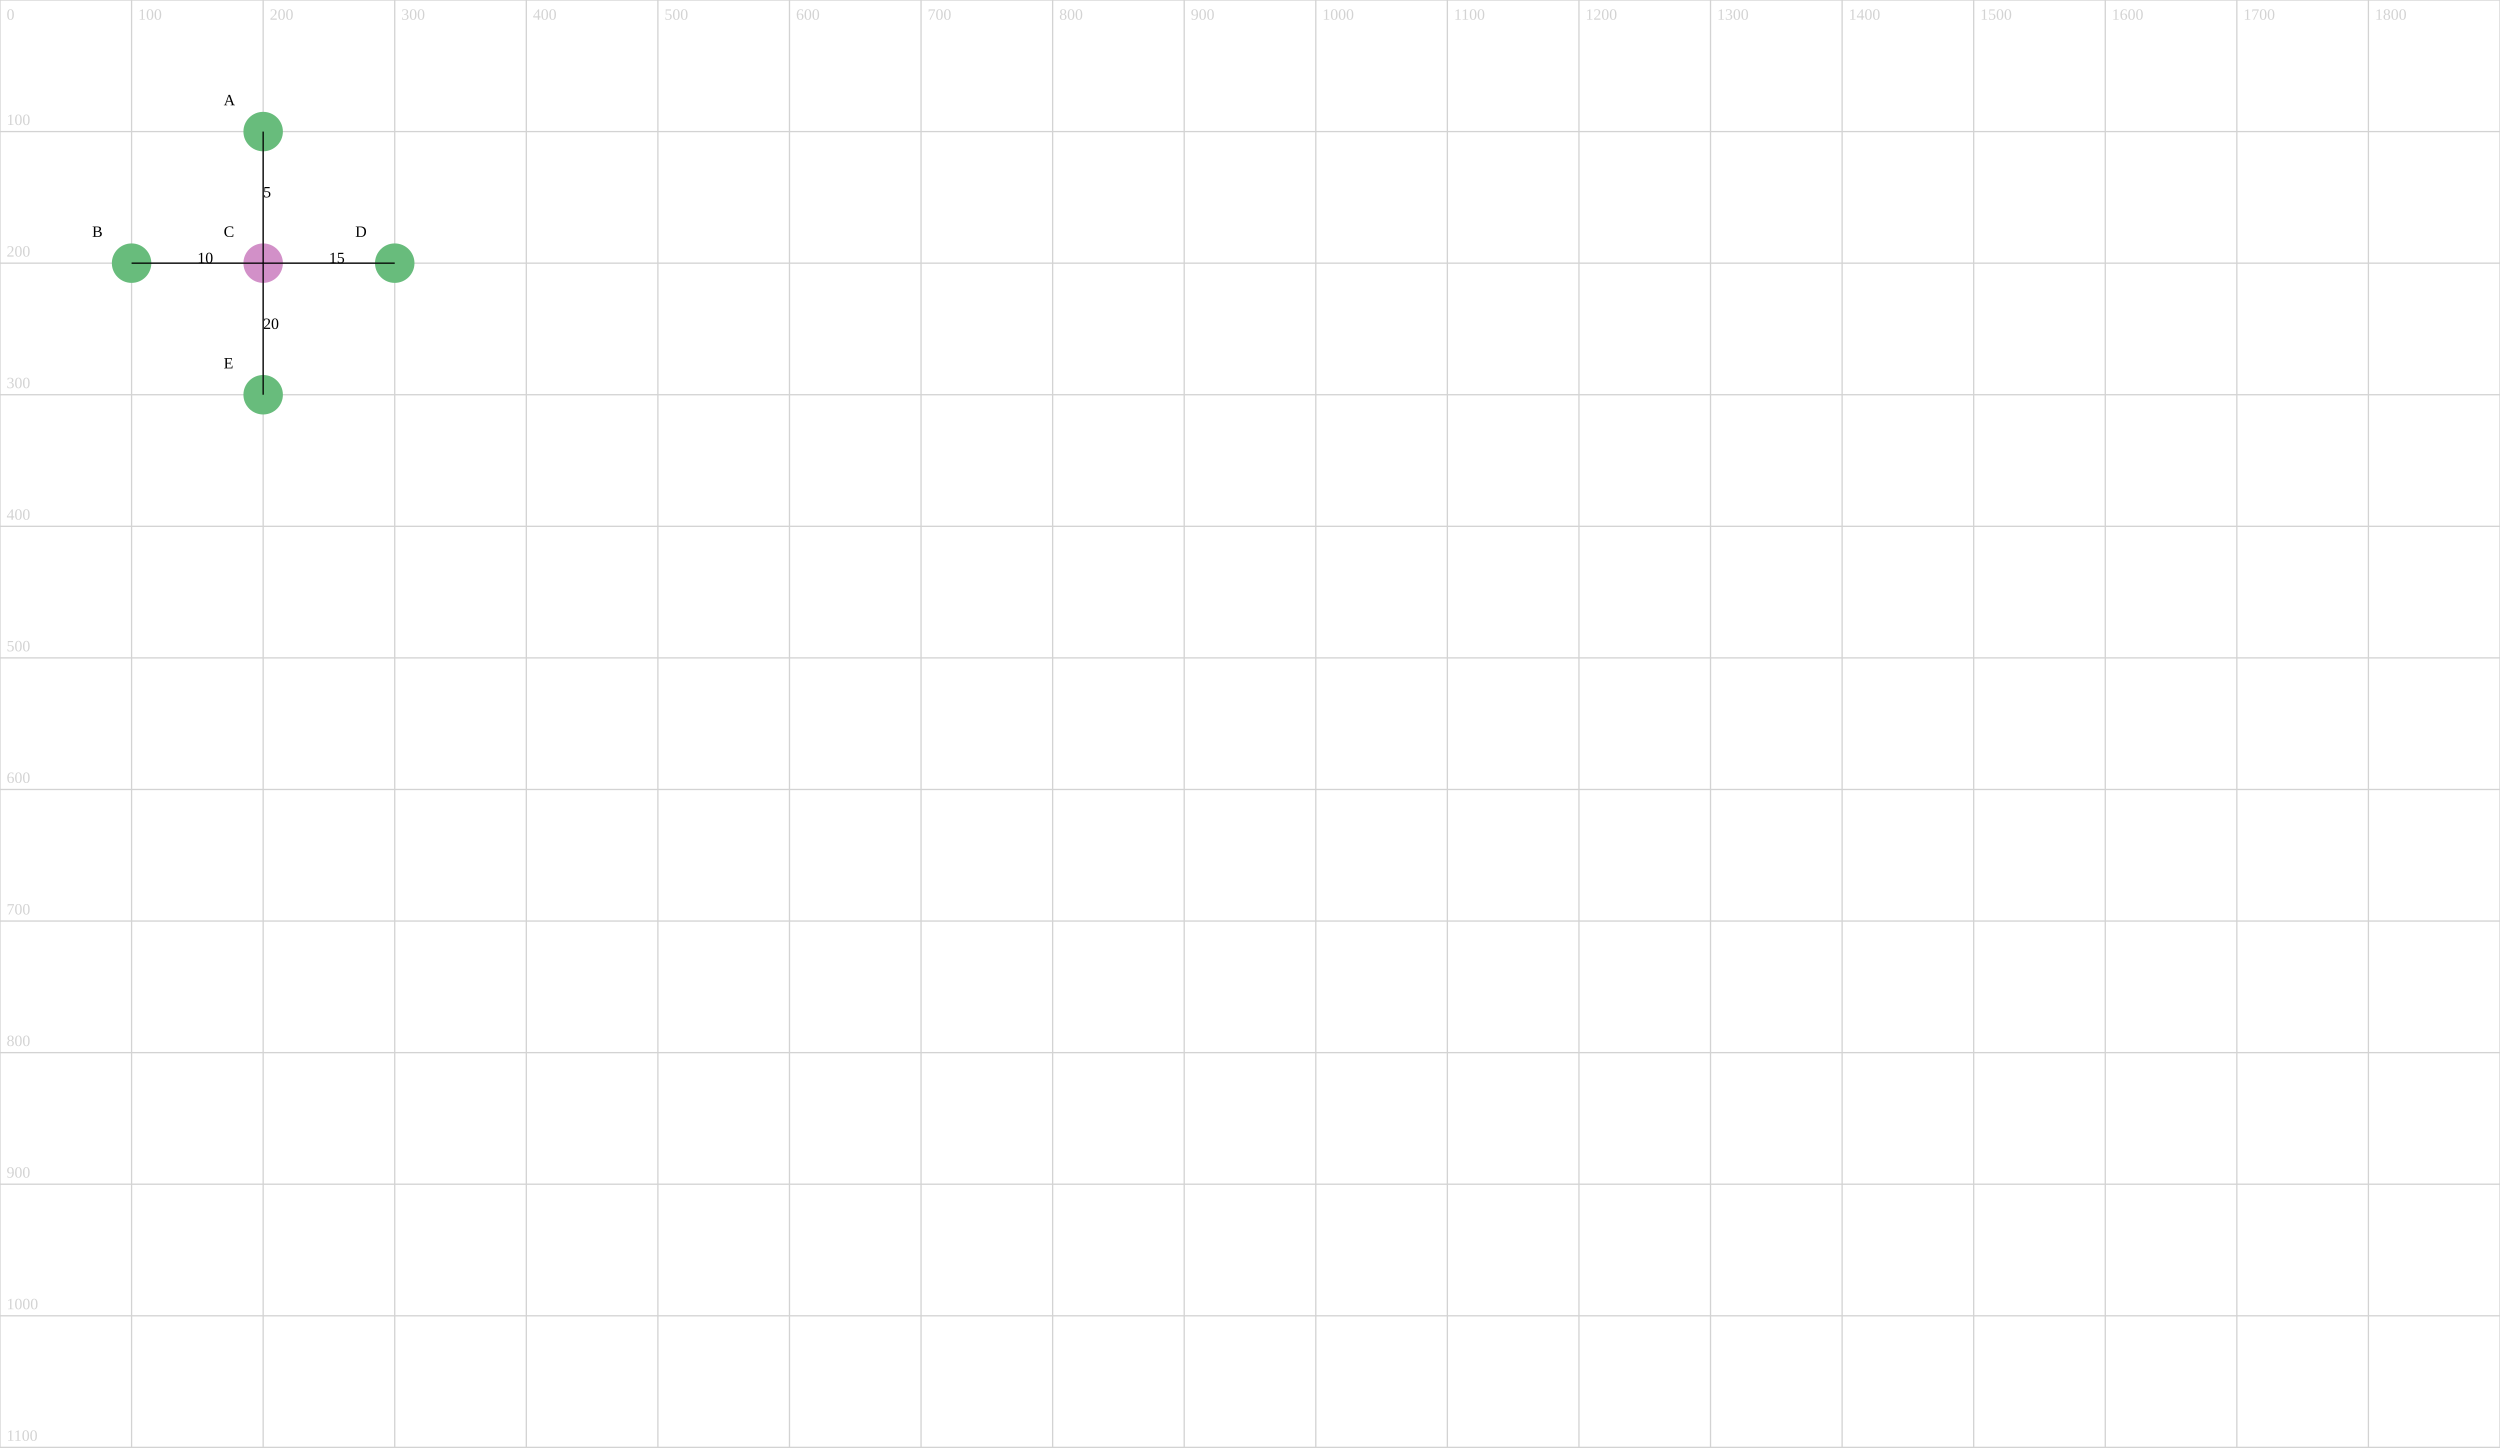
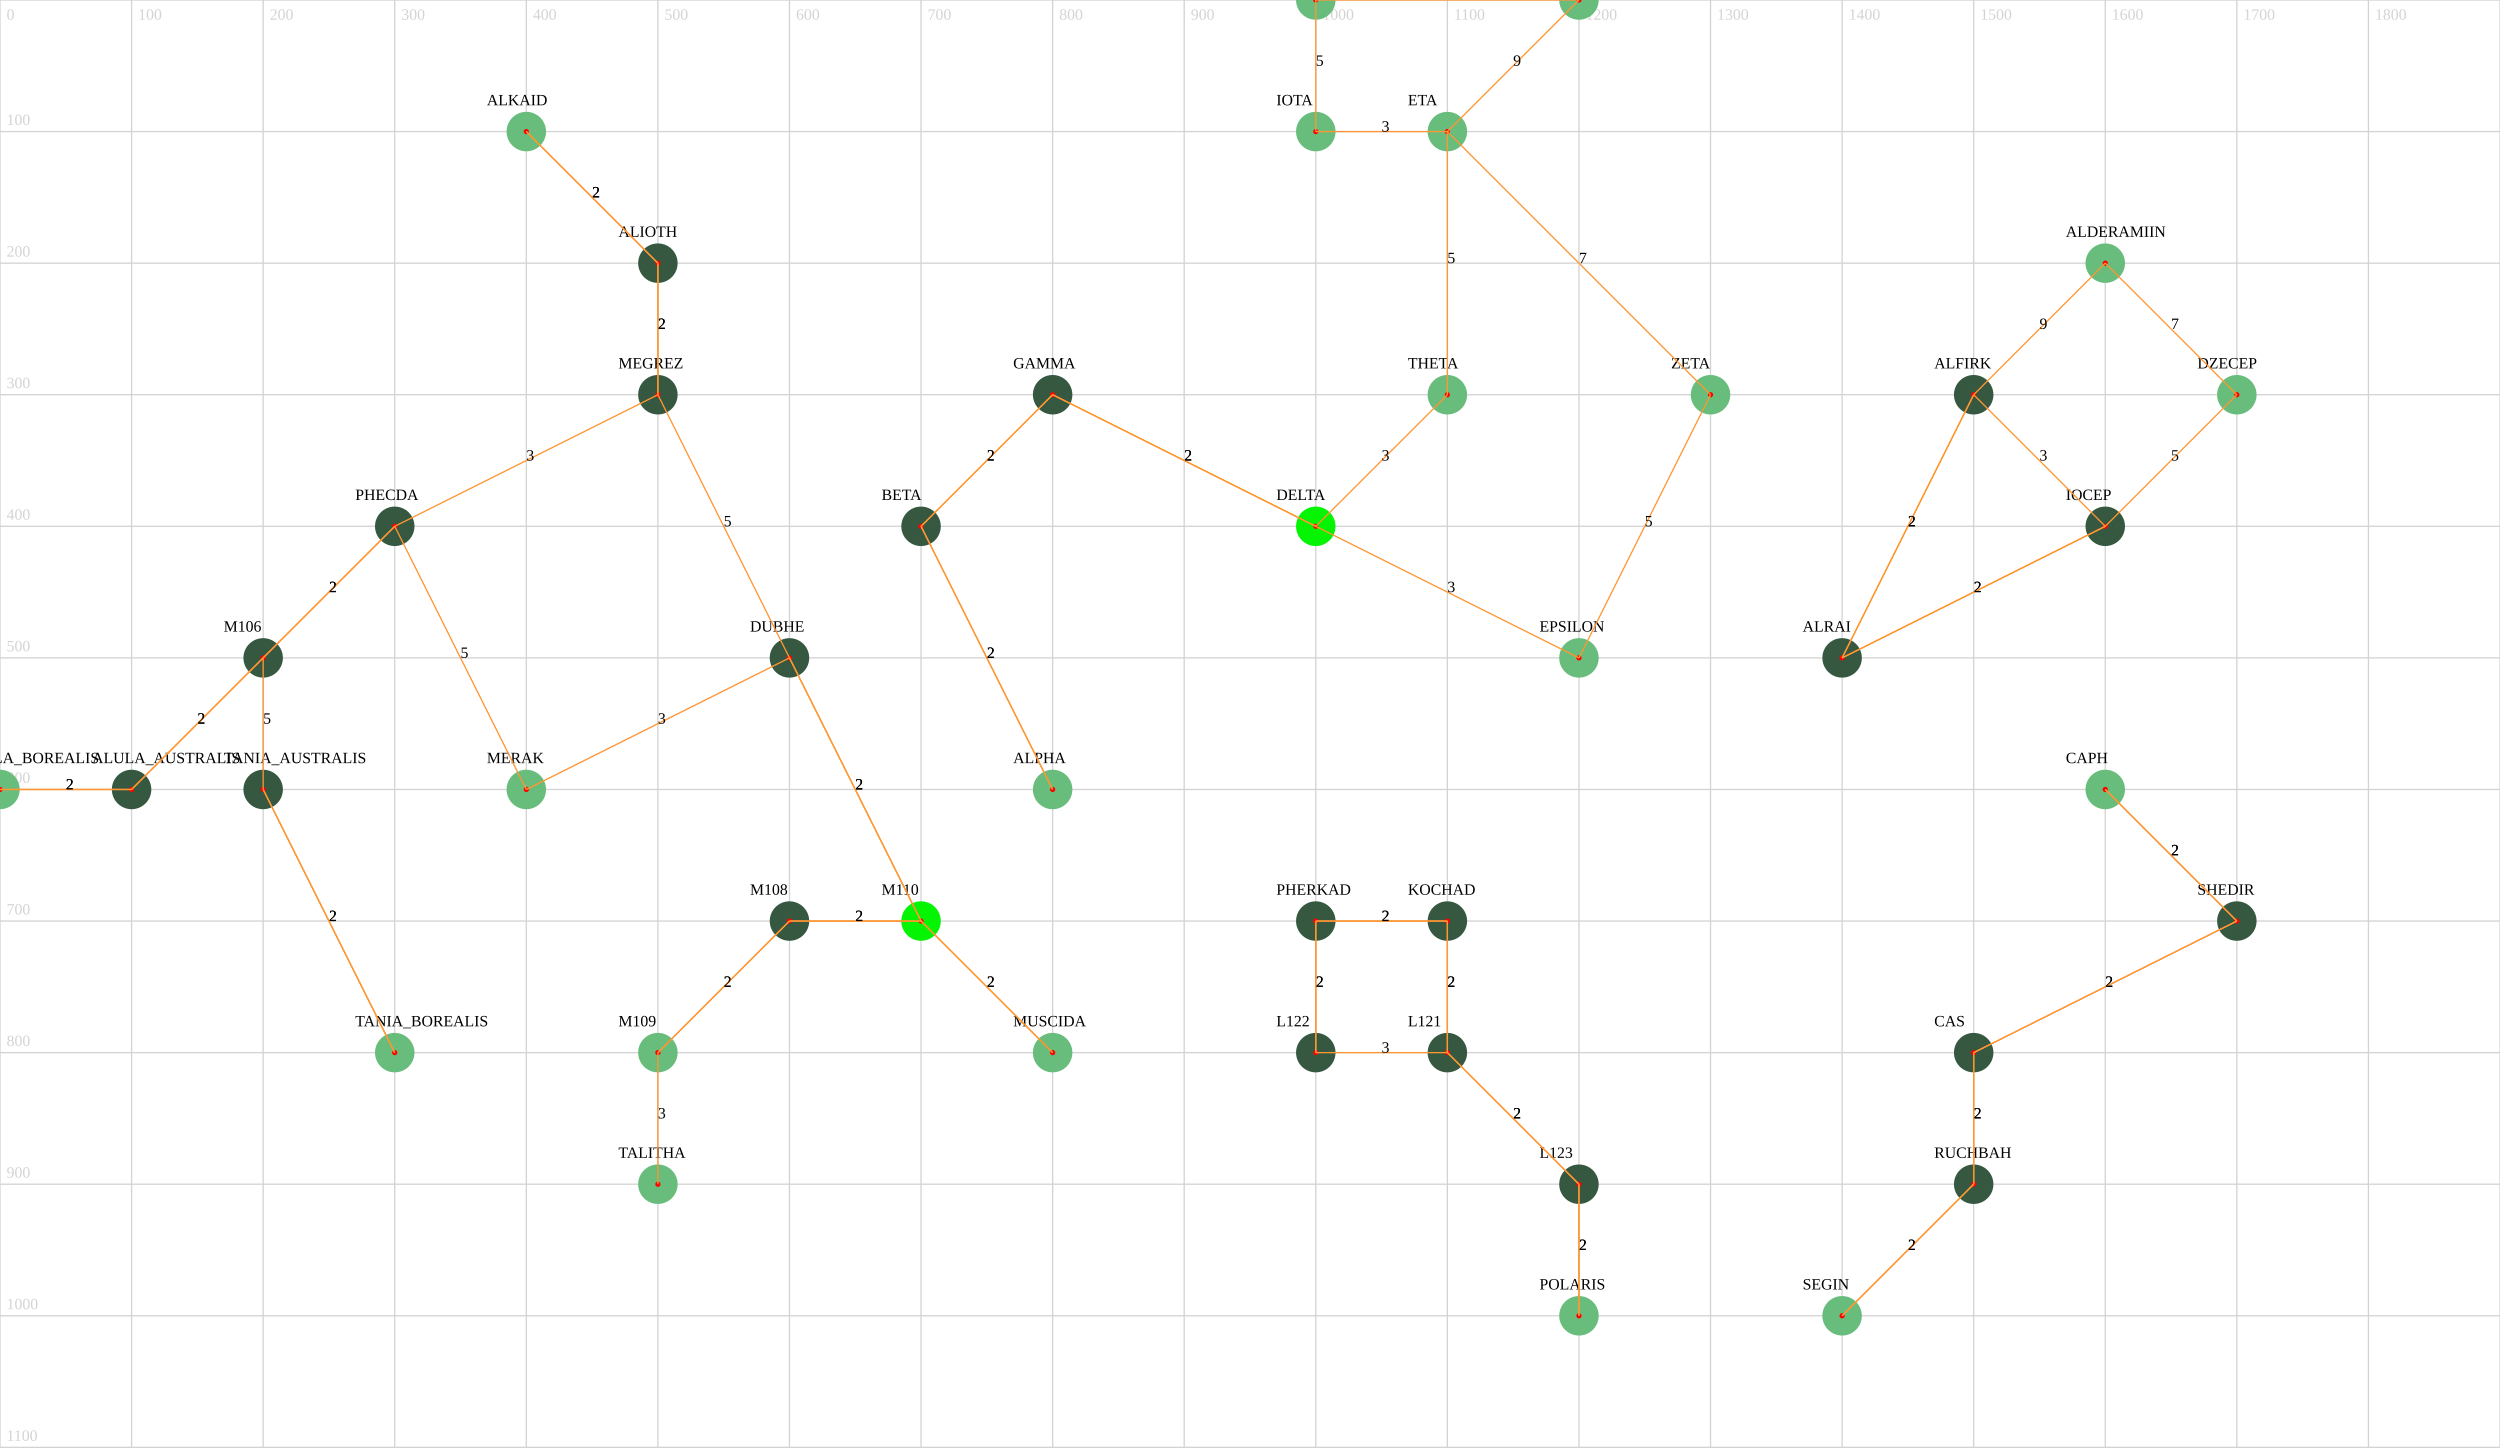
<svg xmlns="http://www.w3.org/2000/svg" version="1.1" width="1900" height="1100">
  <line x1="0" y1="0" x2="1900" y2="0" stroke="lightgrey" />
  <text x="5" y="-5" fill="lightgrey">0</text>
  <line x1="0" y1="100" x2="1900" y2="100" stroke="lightgrey" />
  <text x="5" y="95" fill="lightgrey">100</text>
  <line x1="0" y1="200" x2="1900" y2="200" stroke="lightgrey" />
  <text x="5" y="195" fill="lightgrey">200</text>
  <line x1="0" y1="300" x2="1900" y2="300" stroke="lightgrey" />
  <text x="5" y="295" fill="lightgrey">300</text>
  <line x1="0" y1="400" x2="1900" y2="400" stroke="lightgrey" />
  <text x="5" y="395" fill="lightgrey">400</text>
  <line x1="0" y1="500" x2="1900" y2="500" stroke="lightgrey" />
  <text x="5" y="495" fill="lightgrey">500</text>
  <line x1="0" y1="600" x2="1900" y2="600" stroke="lightgrey" />
  <text x="5" y="595" fill="lightgrey">600</text>
  <line x1="0" y1="700" x2="1900" y2="700" stroke="lightgrey" />
  <text x="5" y="695" fill="lightgrey">700</text>
  <line x1="0" y1="800" x2="1900" y2="800" stroke="lightgrey" />
  <text x="5" y="795" fill="lightgrey">800</text>
  <line x1="0" y1="900" x2="1900" y2="900" stroke="lightgrey" />
  <text x="5" y="895" fill="lightgrey">900</text>
  <line x1="0" y1="1000" x2="1900" y2="1000" stroke="lightgrey" />
  <text x="5" y="995" fill="lightgrey">1000</text>
  <line x1="0" y1="1100" x2="1900" y2="1100" stroke="lightgrey" />
  <text x="5" y="1095" fill="lightgrey">1100</text>
  <line x1="0" y1="0" x2="0" y2="1100" stroke="lightgrey" />
  <text x="5" y="15" fill="lightgrey">0</text>
  <line x1="100" y1="0" x2="100" y2="1100" stroke="lightgrey" />
  <text x="105" y="15" fill="lightgrey">100</text>
  <line x1="200" y1="0" x2="200" y2="1100" stroke="lightgrey" />
  <text x="205" y="15" fill="lightgrey">200</text>
  <line x1="300" y1="0" x2="300" y2="1100" stroke="lightgrey" />
  <text x="305" y="15" fill="lightgrey">300</text>
  <line x1="400" y1="0" x2="400" y2="1100" stroke="lightgrey" />
  <text x="405" y="15" fill="lightgrey">400</text>
  <line x1="500" y1="0" x2="500" y2="1100" stroke="lightgrey" />
  <text x="505" y="15" fill="lightgrey">500</text>
  <line x1="600" y1="0" x2="600" y2="1100" stroke="lightgrey" />
  <text x="605" y="15" fill="lightgrey">600</text>
  <line x1="700" y1="0" x2="700" y2="1100" stroke="lightgrey" />
  <text x="705" y="15" fill="lightgrey">700</text>
  <line x1="800" y1="0" x2="800" y2="1100" stroke="lightgrey" />
  <text x="805" y="15" fill="lightgrey">800</text>
  <line x1="900" y1="0" x2="900" y2="1100" stroke="lightgrey" />
  <text x="905" y="15" fill="lightgrey">900</text>
  <line x1="1000" y1="0" x2="1000" y2="1100" stroke="lightgrey" />
  <text x="1005" y="15" fill="lightgrey">1000</text>
  <line x1="1100" y1="0" x2="1100" y2="1100" stroke="lightgrey" />
  <text x="1105" y="15" fill="lightgrey">1100</text>
  <line x1="1200" y1="0" x2="1200" y2="1100" stroke="lightgrey" />
  <text x="1205" y="15" fill="lightgrey">1200</text>
  <line x1="1300" y1="0" x2="1300" y2="1100" stroke="lightgrey" />
  <text x="1305" y="15" fill="lightgrey">1300</text>
  <line x1="1400" y1="0" x2="1400" y2="1100" stroke="lightgrey" />
  <text x="1405" y="15" fill="lightgrey">1400</text>
  <line x1="1500" y1="0" x2="1500" y2="1100" stroke="lightgrey" />
  <text x="1505" y="15" fill="lightgrey">1500</text>
  <line x1="1600" y1="0" x2="1600" y2="1100" stroke="lightgrey" />
  <text x="1605" y="15" fill="lightgrey">1600</text>
  <line x1="1700" y1="0" x2="1700" y2="1100" stroke="lightgrey" />
  <text x="1705" y="15" fill="lightgrey">1700</text>
  <line x1="1800" y1="0" x2="1800" y2="1100" stroke="lightgrey" />
  <text x="1805" y="15" fill="lightgrey">1800</text>
  <line x1="1900" y1="0" x2="1900" y2="1100" stroke="lightgrey" />
  <text x="1905" y="15" fill="lightgrey">1900</text>
-   <circle cx="200" cy="100" r="15" fill="rgb(104,188,124)" />
-   <text x="170" y="80" fill="rgb(0,0,0)">A</text>
-   <circle cx="100" cy="200" r="15" fill="rgb(104,188,124)" />
-   <text x="70" y="180" fill="rgb(0,0,0)">B</text>
-   <circle cx="200" cy="200" r="15" fill="rgb(210,144,200)" />
-   <text x="170" y="180" fill="rgb(0,0,0)">C</text>
-   <circle cx="300" cy="200" r="15" fill="rgb(104,188,124)" />
-   <text x="270" y="180" fill="rgb(0,0,0)">D</text>
-   <circle cx="200" cy="300" r="15" fill="rgb(104,188,124)" />
-   <text x="170" y="280" fill="rgb(0,0,0)">E</text>
-   <line x1="200" y1="100" x2="200" y2="200" stroke="rgb(0,0,0)" />
-   <text x="200" y="150" fill="rgb(0,0,0)">5</text>
-   <line x1="100" y1="200" x2="200" y2="200" stroke="rgb(0,0,0)" />
-   <text x="150" y="200" fill="rgb(0,0,0)">10</text>
-   <line x1="200" y1="200" x2="300" y2="200" stroke="rgb(0,0,0)" />
-   <text x="250" y="200" fill="rgb(0,0,0)">15</text>
-   <line x1="200" y1="200" x2="200" y2="300" stroke="rgb(0,0,0)" />
-   <text x="200" y="250" fill="rgb(0,0,0)">20</text>
+   <circle cx="400" cy="100" r="15" fill="rgb(104,188,124)" />
+   <text x="370" y="80" fill="rgb(0,0,0)">ALKAID</text>
+   <circle cx="400" cy="100" r="2" fill="rgb(255,0,0)" />
+   <circle cx="500" cy="200" r="15" fill="rgb(54,88,64)" />
+   <text x="470" y="180" fill="rgb(0,0,0)">ALIOTH</text>
+   <circle cx="500" cy="200" r="2" fill="rgb(255,0,0)" />
+   <circle cx="500" cy="300" r="15" fill="rgb(54,88,64)" />
+   <text x="470" y="280" fill="rgb(0,0,0)">MEGREZ</text>
+   <circle cx="500" cy="300" r="2" fill="rgb(255,0,0)" />
+   <circle cx="600" cy="500" r="15" fill="rgb(54,88,64)" />
+   <text x="570" y="480" fill="rgb(0,0,0)">DUBHE</text>
+   <circle cx="600" cy="500" r="2" fill="rgb(255,0,0)" />
+   <circle cx="700" cy="700" r="15" fill="rgb(4,244,4)" />
+   <text x="670" y="680" fill="rgb(0,0,0)">M110</text>
+   <circle cx="700" cy="700" r="2" fill="rgb(255,0,0)" />
+   <circle cx="800" cy="800" r="15" fill="rgb(104,188,124)" />
+   <text x="770" y="780" fill="rgb(0,0,0)">MUSCIDA</text>
+   <circle cx="800" cy="800" r="2" fill="rgb(255,0,0)" />
+   <circle cx="600" cy="700" r="15" fill="rgb(54,88,64)" />
+   <text x="570" y="680" fill="rgb(0,0,0)">M108</text>
+   <circle cx="600" cy="700" r="2" fill="rgb(255,0,0)" />
+   <circle cx="500" cy="800" r="15" fill="rgb(104,188,124)" />
+   <text x="470" y="780" fill="rgb(0,0,0)">M109</text>
+   <circle cx="500" cy="800" r="2" fill="rgb(255,0,0)" />
+   <circle cx="500" cy="900" r="15" fill="rgb(104,188,124)" />
+   <text x="470" y="880" fill="rgb(0,0,0)">TALITHA</text>
+   <circle cx="500" cy="900" r="2" fill="rgb(255,0,0)" />
+   <circle cx="400" cy="600" r="15" fill="rgb(104,188,124)" />
+   <text x="370" y="580" fill="rgb(0,0,0)">MERAK</text>
+   <circle cx="400" cy="600" r="2" fill="rgb(255,0,0)" />
+   <circle cx="300" cy="400" r="15" fill="rgb(54,88,64)" />
+   <text x="270" y="380" fill="rgb(0,0,0)">PHECDA</text>
+   <circle cx="300" cy="400" r="2" fill="rgb(255,0,0)" />
+   <circle cx="200" cy="500" r="15" fill="rgb(54,88,64)" />
+   <text x="170" y="480" fill="rgb(0,0,0)">M106</text>
+   <circle cx="200" cy="500" r="2" fill="rgb(255,0,0)" />
+   <circle cx="200" cy="600" r="15" fill="rgb(54,88,64)" />
+   <text x="170" y="580" fill="rgb(0,0,0)">TANIA_AUSTRALIS</text>
+   <circle cx="200" cy="600" r="2" fill="rgb(255,0,0)" />
+   <circle cx="300" cy="800" r="15" fill="rgb(104,188,124)" />
+   <text x="270" y="780" fill="rgb(0,0,0)">TANIA_BOREALIS</text>
+   <circle cx="300" cy="800" r="2" fill="rgb(255,0,0)" />
+   <circle cx="100" cy="600" r="15" fill="rgb(54,88,64)" />
+   <text x="70" y="580" fill="rgb(0,0,0)">ALULA_AUSTRALIS</text>
+   <circle cx="100" cy="600" r="2" fill="rgb(255,0,0)" />
+   <circle cx="0" cy="600" r="15" fill="rgb(104,188,124)" />
+   <text x="-30" y="580" fill="rgb(0,0,0)">ALULA_BOREALIS</text>
+   <circle cx="0" cy="600" r="2" fill="rgb(255,0,0)" />
+   <circle cx="800" cy="600" r="15" fill="rgb(104,188,124)" />
+   <text x="770" y="580" fill="rgb(0,0,0)">ALPHA</text>
+   <circle cx="800" cy="600" r="2" fill="rgb(255,0,0)" />
+   <circle cx="700" cy="400" r="15" fill="rgb(54,88,64)" />
+   <text x="670" y="380" fill="rgb(0,0,0)">BETA</text>
+   <circle cx="700" cy="400" r="2" fill="rgb(255,0,0)" />
+   <circle cx="800" cy="300" r="15" fill="rgb(54,88,64)" />
+   <text x="770" y="280" fill="rgb(0,0,0)">GAMMA</text>
+   <circle cx="800" cy="300" r="2" fill="rgb(255,0,0)" />
+   <circle cx="1000" cy="400" r="15" fill="rgb(4,244,4)" />
+   <text x="970" y="380" fill="rgb(0,0,0)">DELTA</text>
+   <circle cx="1000" cy="400" r="2" fill="rgb(255,0,0)" />
+   <circle cx="1200" cy="500" r="15" fill="rgb(104,188,124)" />
+   <text x="1170" y="480" fill="rgb(0,0,0)">EPSILON</text>
+   <circle cx="1200" cy="500" r="2" fill="rgb(255,0,0)" />
+   <circle cx="1300" cy="300" r="15" fill="rgb(104,188,124)" />
+   <text x="1270" y="280" fill="rgb(0,0,0)">ZETA</text>
+   <circle cx="1300" cy="300" r="2" fill="rgb(255,0,0)" />
+   <circle cx="1100" cy="100" r="15" fill="rgb(104,188,124)" />
+   <text x="1070" y="80" fill="rgb(0,0,0)">ETA</text>
+   <circle cx="1100" cy="100" r="2" fill="rgb(255,0,0)" />
+   <circle cx="1100" cy="300" r="15" fill="rgb(104,188,124)" />
+   <text x="1070" y="280" fill="rgb(0,0,0)">THETA</text>
+   <circle cx="1100" cy="300" r="2" fill="rgb(255,0,0)" />
+   <circle cx="1000" cy="100" r="15" fill="rgb(104,188,124)" />
+   <text x="970" y="80" fill="rgb(0,0,0)">IOTA</text>
+   <circle cx="1000" cy="100" r="2" fill="rgb(255,0,0)" />
+   <circle cx="1000" cy="0" r="15" fill="rgb(104,188,124)" />
+   <text x="970" y="-20" fill="rgb(0,0,0)">KAPPA</text>
+   <circle cx="1000" cy="0" r="2" fill="rgb(255,0,0)" />
+   <circle cx="1200" cy="0" r="15" fill="rgb(104,188,124)" />
+   <text x="1170" y="-20" fill="rgb(0,0,0)">LAMBDA</text>
+   <circle cx="1200" cy="0" r="2" fill="rgb(255,0,0)" />
+   <circle cx="1000" cy="700" r="15" fill="rgb(54,88,64)" />
+   <text x="970" y="680" fill="rgb(0,0,0)">PHERKAD</text>
+   <circle cx="1000" cy="700" r="2" fill="rgb(255,0,0)" />
+   <circle cx="1100" cy="700" r="15" fill="rgb(54,88,64)" />
+   <text x="1070" y="680" fill="rgb(0,0,0)">KOCHAD</text>
+   <circle cx="1100" cy="700" r="2" fill="rgb(255,0,0)" />
+   <circle cx="1100" cy="800" r="15" fill="rgb(54,88,64)" />
+   <text x="1070" y="780" fill="rgb(0,0,0)">L121</text>
+   <circle cx="1100" cy="800" r="2" fill="rgb(255,0,0)" />
+   <circle cx="1000" cy="800" r="15" fill="rgb(54,88,64)" />
+   <text x="970" y="780" fill="rgb(0,0,0)">L122</text>
+   <circle cx="1000" cy="800" r="2" fill="rgb(255,0,0)" />
+   <circle cx="1200" cy="900" r="15" fill="rgb(54,88,64)" />
+   <text x="1170" y="880" fill="rgb(0,0,0)">L123</text>
+   <circle cx="1200" cy="900" r="2" fill="rgb(255,0,0)" />
+   <circle cx="1200" cy="1000" r="15" fill="rgb(104,188,124)" />
+   <text x="1170" y="980" fill="rgb(0,0,0)">POLARIS</text>
+   <circle cx="1200" cy="1000" r="2" fill="rgb(255,0,0)" />
+   <circle cx="1400" cy="1000" r="15" fill="rgb(104,188,124)" />
+   <text x="1370" y="980" fill="rgb(0,0,0)">SEGIN</text>
+   <circle cx="1400" cy="1000" r="2" fill="rgb(255,0,0)" />
+   <circle cx="1500" cy="900" r="15" fill="rgb(54,88,64)" />
+   <text x="1470" y="880" fill="rgb(0,0,0)">RUCHBAH</text>
+   <circle cx="1500" cy="900" r="2" fill="rgb(255,0,0)" />
+   <circle cx="1500" cy="800" r="15" fill="rgb(54,88,64)" />
+   <text x="1470" y="780" fill="rgb(0,0,0)">CAS</text>
+   <circle cx="1500" cy="800" r="2" fill="rgb(255,0,0)" />
+   <circle cx="1700" cy="700" r="15" fill="rgb(54,88,64)" />
+   <text x="1670" y="680" fill="rgb(0,0,0)">SHEDIR</text>
+   <circle cx="1700" cy="700" r="2" fill="rgb(255,0,0)" />
+   <circle cx="1600" cy="600" r="15" fill="rgb(104,188,124)" />
+   <text x="1570" y="580" fill="rgb(0,0,0)">CAPH</text>
+   <circle cx="1600" cy="600" r="2" fill="rgb(255,0,0)" />
+   <circle cx="1400" cy="500" r="15" fill="rgb(54,88,64)" />
+   <text x="1370" y="480" fill="rgb(0,0,0)">ALRAI</text>
+   <circle cx="1400" cy="500" r="2" fill="rgb(255,0,0)" />
+   <circle cx="1500" cy="300" r="15" fill="rgb(54,88,64)" />
+   <text x="1470" y="280" fill="rgb(0,0,0)">ALFIRK</text>
+   <circle cx="1500" cy="300" r="2" fill="rgb(255,0,0)" />
+   <circle cx="1600" cy="400" r="15" fill="rgb(54,88,64)" />
+   <text x="1570" y="380" fill="rgb(0,0,0)">IOCEP</text>
+   <circle cx="1600" cy="400" r="2" fill="rgb(255,0,0)" />
+   <circle cx="1700" cy="300" r="15" fill="rgb(104,188,124)" />
+   <text x="1670" y="280" fill="rgb(0,0,0)">DZECEP</text>
+   <circle cx="1700" cy="300" r="2" fill="rgb(255,0,0)" />
+   <circle cx="1600" cy="200" r="15" fill="rgb(104,188,124)" />
+   <text x="1570" y="180" fill="rgb(0,0,0)">ALDERAMIIN</text>
+   <circle cx="1600" cy="200" r="2" fill="rgb(255,0,0)" />
+   <line x1="400" y1="100" x2="500" y2="200" stroke="rgb(255,150,50)" />
+   <text x="450" y="150" fill="rgb(0,0,0)">2</text>
+   <line x1="500" y1="200" x2="400" y2="100" stroke="rgb(255,150,50)" />
+   <text x="450" y="150" fill="rgb(0,0,0)">2</text>
+   <line x1="500" y1="200" x2="500" y2="300" stroke="rgb(255,150,50)" />
+   <text x="500" y="250" fill="rgb(0,0,0)">2</text>
+   <line x1="500" y1="300" x2="500" y2="200" stroke="rgb(255,150,50)" />
+   <text x="500" y="250" fill="rgb(0,0,0)">2</text>
+   <line x1="500" y1="300" x2="600" y2="500" stroke="rgb(255,150,50)" />
+   <text x="550" y="400" fill="rgb(0,0,0)">5</text>
+   <line x1="600" y1="500" x2="700" y2="700" stroke="rgb(255,150,50)" />
+   <text x="650" y="600" fill="rgb(0,0,0)">2</text>
+   <line x1="700" y1="700" x2="600" y2="500" stroke="rgb(255,150,50)" />
+   <text x="650" y="600" fill="rgb(0,0,0)">2</text>
+   <line x1="700" y1="700" x2="800" y2="800" stroke="rgb(255,150,50)" />
+   <text x="750" y="750" fill="rgb(0,0,0)">2</text>
+   <line x1="800" y1="800" x2="700" y2="700" stroke="rgb(255,150,50)" />
+   <text x="750" y="750" fill="rgb(0,0,0)">2</text>
+   <line x1="700" y1="700" x2="600" y2="700" stroke="rgb(255,150,50)" />
+   <text x="650" y="700" fill="rgb(0,0,0)">2</text>
+   <line x1="600" y1="700" x2="700" y2="700" stroke="rgb(255,150,50)" />
+   <text x="650" y="700" fill="rgb(0,0,0)">2</text>
+   <line x1="600" y1="700" x2="500" y2="800" stroke="rgb(255,150,50)" />
+   <text x="550" y="750" fill="rgb(0,0,0)">2</text>
+   <line x1="500" y1="800" x2="600" y2="700" stroke="rgb(255,150,50)" />
+   <text x="550" y="750" fill="rgb(0,0,0)">2</text>
+   <line x1="500" y1="900" x2="500" y2="800" stroke="rgb(255,150,50)" />
+   <text x="500" y="850" fill="rgb(0,0,0)">3</text>
+   <line x1="600" y1="500" x2="400" y2="600" stroke="rgb(255,150,50)" />
+   <text x="500" y="550" fill="rgb(0,0,0)">3</text>
+   <line x1="400" y1="600" x2="300" y2="400" stroke="rgb(255,150,50)" />
+   <text x="350" y="500" fill="rgb(0,0,0)">5</text>
+   <line x1="300" y1="400" x2="500" y2="300" stroke="rgb(255,150,50)" />
+   <text x="400" y="350" fill="rgb(0,0,0)">3</text>
+   <line x1="300" y1="400" x2="200" y2="500" stroke="rgb(255,150,50)" />
+   <text x="250" y="450" fill="rgb(0,0,0)">2</text>
+   <line x1="200" y1="500" x2="300" y2="400" stroke="rgb(255,150,50)" />
+   <text x="250" y="450" fill="rgb(0,0,0)">2</text>
+   <line x1="200" y1="600" x2="200" y2="500" stroke="rgb(255,150,50)" />
+   <text x="200" y="550" fill="rgb(0,0,0)">5</text>
+   <line x1="200" y1="600" x2="300" y2="800" stroke="rgb(255,150,50)" />
+   <text x="250" y="700" fill="rgb(0,0,0)">2</text>
+   <line x1="300" y1="800" x2="200" y2="600" stroke="rgb(255,150,50)" />
+   <text x="250" y="700" fill="rgb(0,0,0)">2</text>
+   <line x1="200" y1="500" x2="100" y2="600" stroke="rgb(255,150,50)" />
+   <text x="150" y="550" fill="rgb(0,0,0)">2</text>
+   <line x1="100" y1="600" x2="200" y2="500" stroke="rgb(255,150,50)" />
+   <text x="150" y="550" fill="rgb(0,0,0)">2</text>
+   <line x1="100" y1="600" x2="0" y2="600" stroke="rgb(255,150,50)" />
+   <text x="50" y="600" fill="rgb(0,0,0)">2</text>
+   <line x1="0" y1="600" x2="100" y2="600" stroke="rgb(255,150,50)" />
+   <text x="50" y="600" fill="rgb(0,0,0)">2</text>
+   <line x1="800" y1="600" x2="700" y2="400" stroke="rgb(255,150,50)" />
+   <text x="750" y="500" fill="rgb(0,0,0)">2</text>
+   <line x1="700" y1="400" x2="800" y2="600" stroke="rgb(255,150,50)" />
+   <text x="750" y="500" fill="rgb(0,0,0)">2</text>
+   <line x1="700" y1="400" x2="800" y2="300" stroke="rgb(255,150,50)" />
+   <text x="750" y="350" fill="rgb(0,0,0)">2</text>
+   <line x1="800" y1="300" x2="700" y2="400" stroke="rgb(255,150,50)" />
+   <text x="750" y="350" fill="rgb(0,0,0)">2</text>
+   <line x1="800" y1="300" x2="1000" y2="400" stroke="rgb(255,150,50)" />
+   <text x="900" y="350" fill="rgb(0,0,0)">2</text>
+   <line x1="1000" y1="400" x2="800" y2="300" stroke="rgb(255,150,50)" />
+   <text x="900" y="350" fill="rgb(0,0,0)">2</text>
+   <line x1="1000" y1="400" x2="1200" y2="500" stroke="rgb(255,150,50)" />
+   <text x="1100" y="450" fill="rgb(0,0,0)">3</text>
+   <line x1="1200" y1="500" x2="1300" y2="300" stroke="rgb(255,150,50)" />
+   <text x="1250" y="400" fill="rgb(0,0,0)">5</text>
+   <line x1="1300" y1="300" x2="1100" y2="100" stroke="rgb(255,150,50)" />
+   <text x="1200" y="200" fill="rgb(0,0,0)">7</text>
+   <line x1="1000" y1="400" x2="1100" y2="300" stroke="rgb(255,150,50)" />
+   <text x="1050" y="350" fill="rgb(0,0,0)">3</text>
+   <line x1="1100" y1="300" x2="1100" y2="100" stroke="rgb(255,150,50)" />
+   <text x="1100" y="200" fill="rgb(0,0,0)">5</text>
+   <line x1="1100" y1="100" x2="1000" y2="100" stroke="rgb(255,150,50)" />
+   <text x="1050" y="100" fill="rgb(0,0,0)">3</text>
+   <line x1="1000" y1="100" x2="1000" y2="0" stroke="rgb(255,150,50)" />
+   <text x="1000" y="50" fill="rgb(0,0,0)">5</text>
+   <line x1="1000" y1="0" x2="1200" y2="0" stroke="rgb(255,150,50)" />
+   <text x="1100" y="0" fill="rgb(0,0,0)">7</text>
+   <line x1="1200" y1="0" x2="1100" y2="100" stroke="rgb(255,150,50)" />
+   <text x="1150" y="50" fill="rgb(0,0,0)">9</text>
+   <line x1="1000" y1="700" x2="1100" y2="700" stroke="rgb(255,150,50)" />
+   <text x="1050" y="700" fill="rgb(0,0,0)">2</text>
+   <line x1="1100" y1="700" x2="1000" y2="700" stroke="rgb(255,150,50)" />
+   <text x="1050" y="700" fill="rgb(0,0,0)">2</text>
+   <line x1="1100" y1="700" x2="1100" y2="800" stroke="rgb(255,150,50)" />
+   <text x="1100" y="750" fill="rgb(0,0,0)">2</text>
+   <line x1="1100" y1="800" x2="1100" y2="700" stroke="rgb(255,150,50)" />
+   <text x="1100" y="750" fill="rgb(0,0,0)">2</text>
+   <line x1="1000" y1="700" x2="1000" y2="800" stroke="rgb(255,150,50)" />
+   <text x="1000" y="750" fill="rgb(0,0,0)">2</text>
+   <line x1="1000" y1="800" x2="1000" y2="700" stroke="rgb(255,150,50)" />
+   <text x="1000" y="750" fill="rgb(0,0,0)">2</text>
+   <line x1="1000" y1="800" x2="1100" y2="800" stroke="rgb(255,150,50)" />
+   <text x="1050" y="800" fill="rgb(0,0,0)">3</text>
+   <line x1="1100" y1="800" x2="1200" y2="900" stroke="rgb(255,150,50)" />
+   <text x="1150" y="850" fill="rgb(0,0,0)">2</text>
+   <line x1="1200" y1="900" x2="1100" y2="800" stroke="rgb(255,150,50)" />
+   <text x="1150" y="850" fill="rgb(0,0,0)">2</text>
+   <line x1="1200" y1="900" x2="1200" y2="1000" stroke="rgb(255,150,50)" />
+   <text x="1200" y="950" fill="rgb(0,0,0)">2</text>
+   <line x1="1200" y1="1000" x2="1200" y2="900" stroke="rgb(255,150,50)" />
+   <text x="1200" y="950" fill="rgb(0,0,0)">2</text>
+   <line x1="1400" y1="1000" x2="1500" y2="900" stroke="rgb(255,150,50)" />
+   <text x="1450" y="950" fill="rgb(0,0,0)">2</text>
+   <line x1="1500" y1="900" x2="1400" y2="1000" stroke="rgb(255,150,50)" />
+   <text x="1450" y="950" fill="rgb(0,0,0)">2</text>
+   <line x1="1500" y1="900" x2="1500" y2="800" stroke="rgb(255,150,50)" />
+   <text x="1500" y="850" fill="rgb(0,0,0)">2</text>
+   <line x1="1500" y1="800" x2="1500" y2="900" stroke="rgb(255,150,50)" />
+   <text x="1500" y="850" fill="rgb(0,0,0)">2</text>
+   <line x1="1500" y1="800" x2="1700" y2="700" stroke="rgb(255,150,50)" />
+   <text x="1600" y="750" fill="rgb(0,0,0)">2</text>
+   <line x1="1700" y1="700" x2="1500" y2="800" stroke="rgb(255,150,50)" />
+   <text x="1600" y="750" fill="rgb(0,0,0)">2</text>
+   <line x1="1700" y1="700" x2="1600" y2="600" stroke="rgb(255,150,50)" />
+   <text x="1650" y="650" fill="rgb(0,0,0)">2</text>
+   <line x1="1600" y1="600" x2="1700" y2="700" stroke="rgb(255,150,50)" />
+   <text x="1650" y="650" fill="rgb(0,0,0)">2</text>
+   <line x1="1400" y1="500" x2="1500" y2="300" stroke="rgb(255,150,50)" />
+   <text x="1450" y="400" fill="rgb(0,0,0)">2</text>
+   <line x1="1500" y1="300" x2="1400" y2="500" stroke="rgb(255,150,50)" />
+   <text x="1450" y="400" fill="rgb(0,0,0)">2</text>
+   <line x1="1400" y1="500" x2="1600" y2="400" stroke="rgb(255,150,50)" />
+   <text x="1500" y="450" fill="rgb(0,0,0)">2</text>
+   <line x1="1600" y1="400" x2="1400" y2="500" stroke="rgb(255,150,50)" />
+   <text x="1500" y="450" fill="rgb(0,0,0)">2</text>
+   <line x1="1500" y1="300" x2="1600" y2="400" stroke="rgb(255,150,50)" />
+   <text x="1550" y="350" fill="rgb(0,0,0)">3</text>
+   <line x1="1600" y1="400" x2="1700" y2="300" stroke="rgb(255,150,50)" />
+   <text x="1650" y="350" fill="rgb(0,0,0)">5</text>
+   <line x1="1700" y1="300" x2="1600" y2="200" stroke="rgb(255,150,50)" />
+   <text x="1650" y="250" fill="rgb(0,0,0)">7</text>
+   <line x1="1600" y1="200" x2="1500" y2="300" stroke="rgb(255,150,50)" />
+   <text x="1550" y="250" fill="rgb(0,0,0)">9</text>
</svg>
